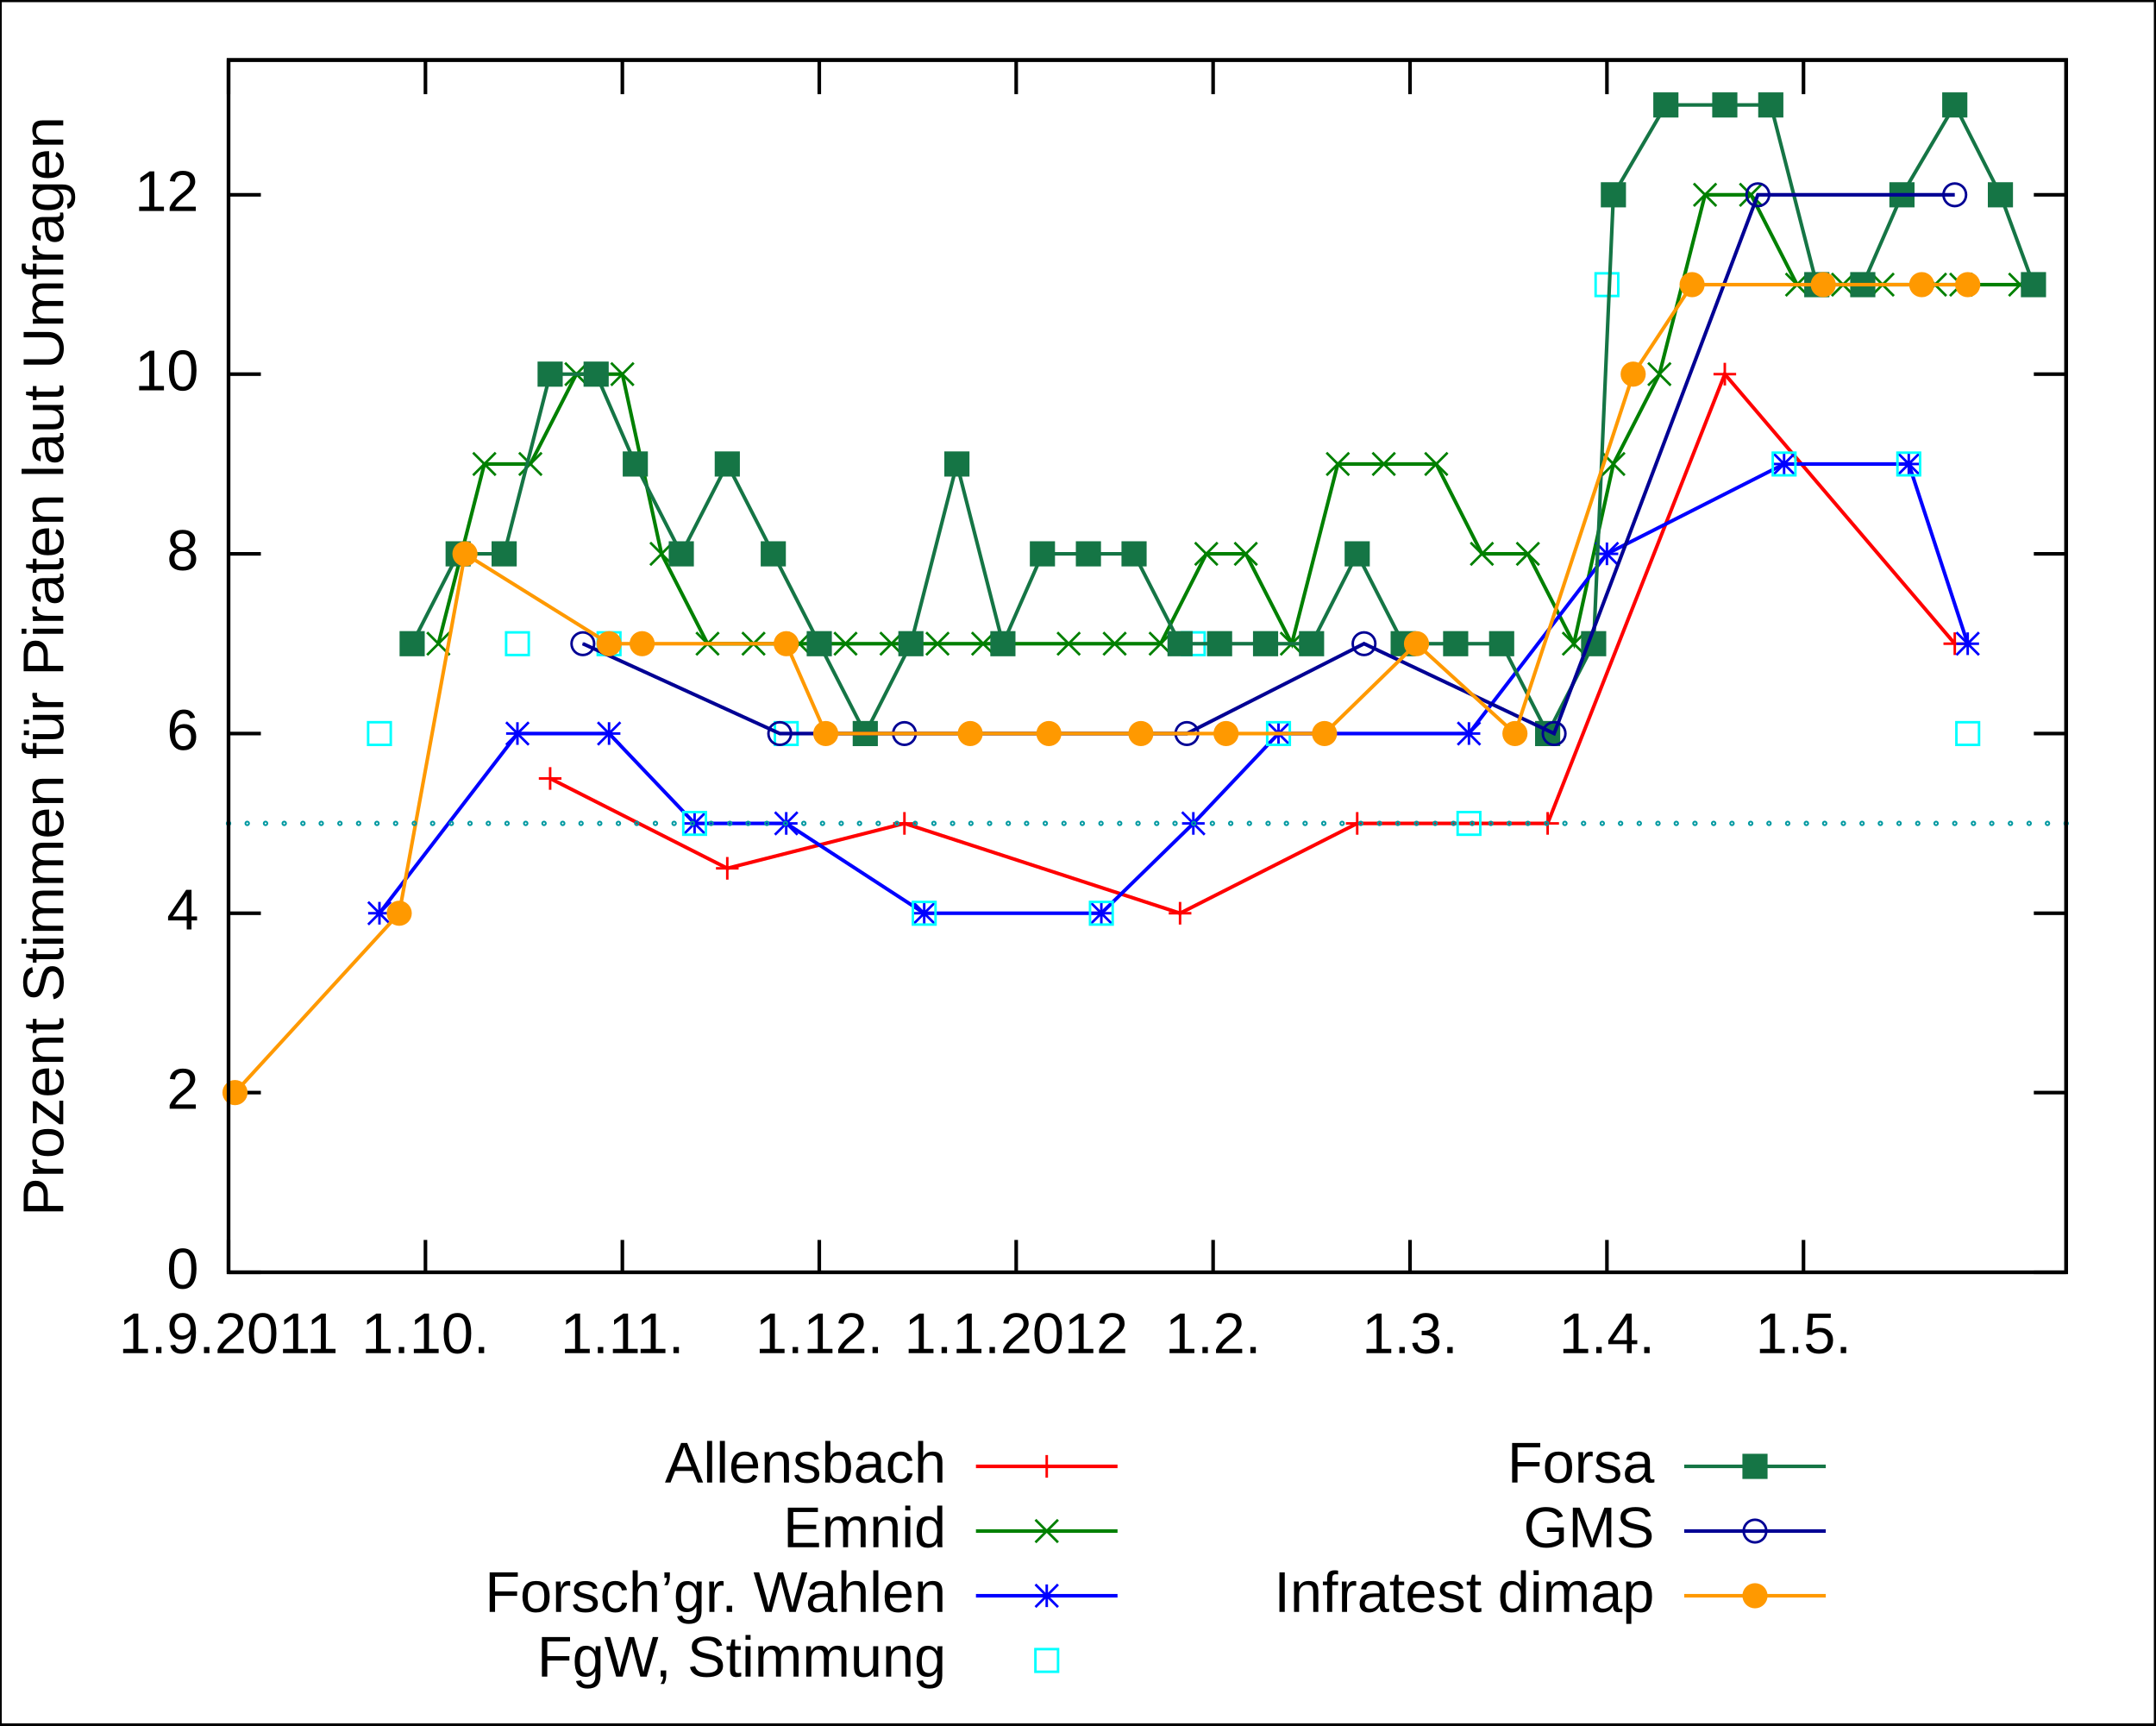
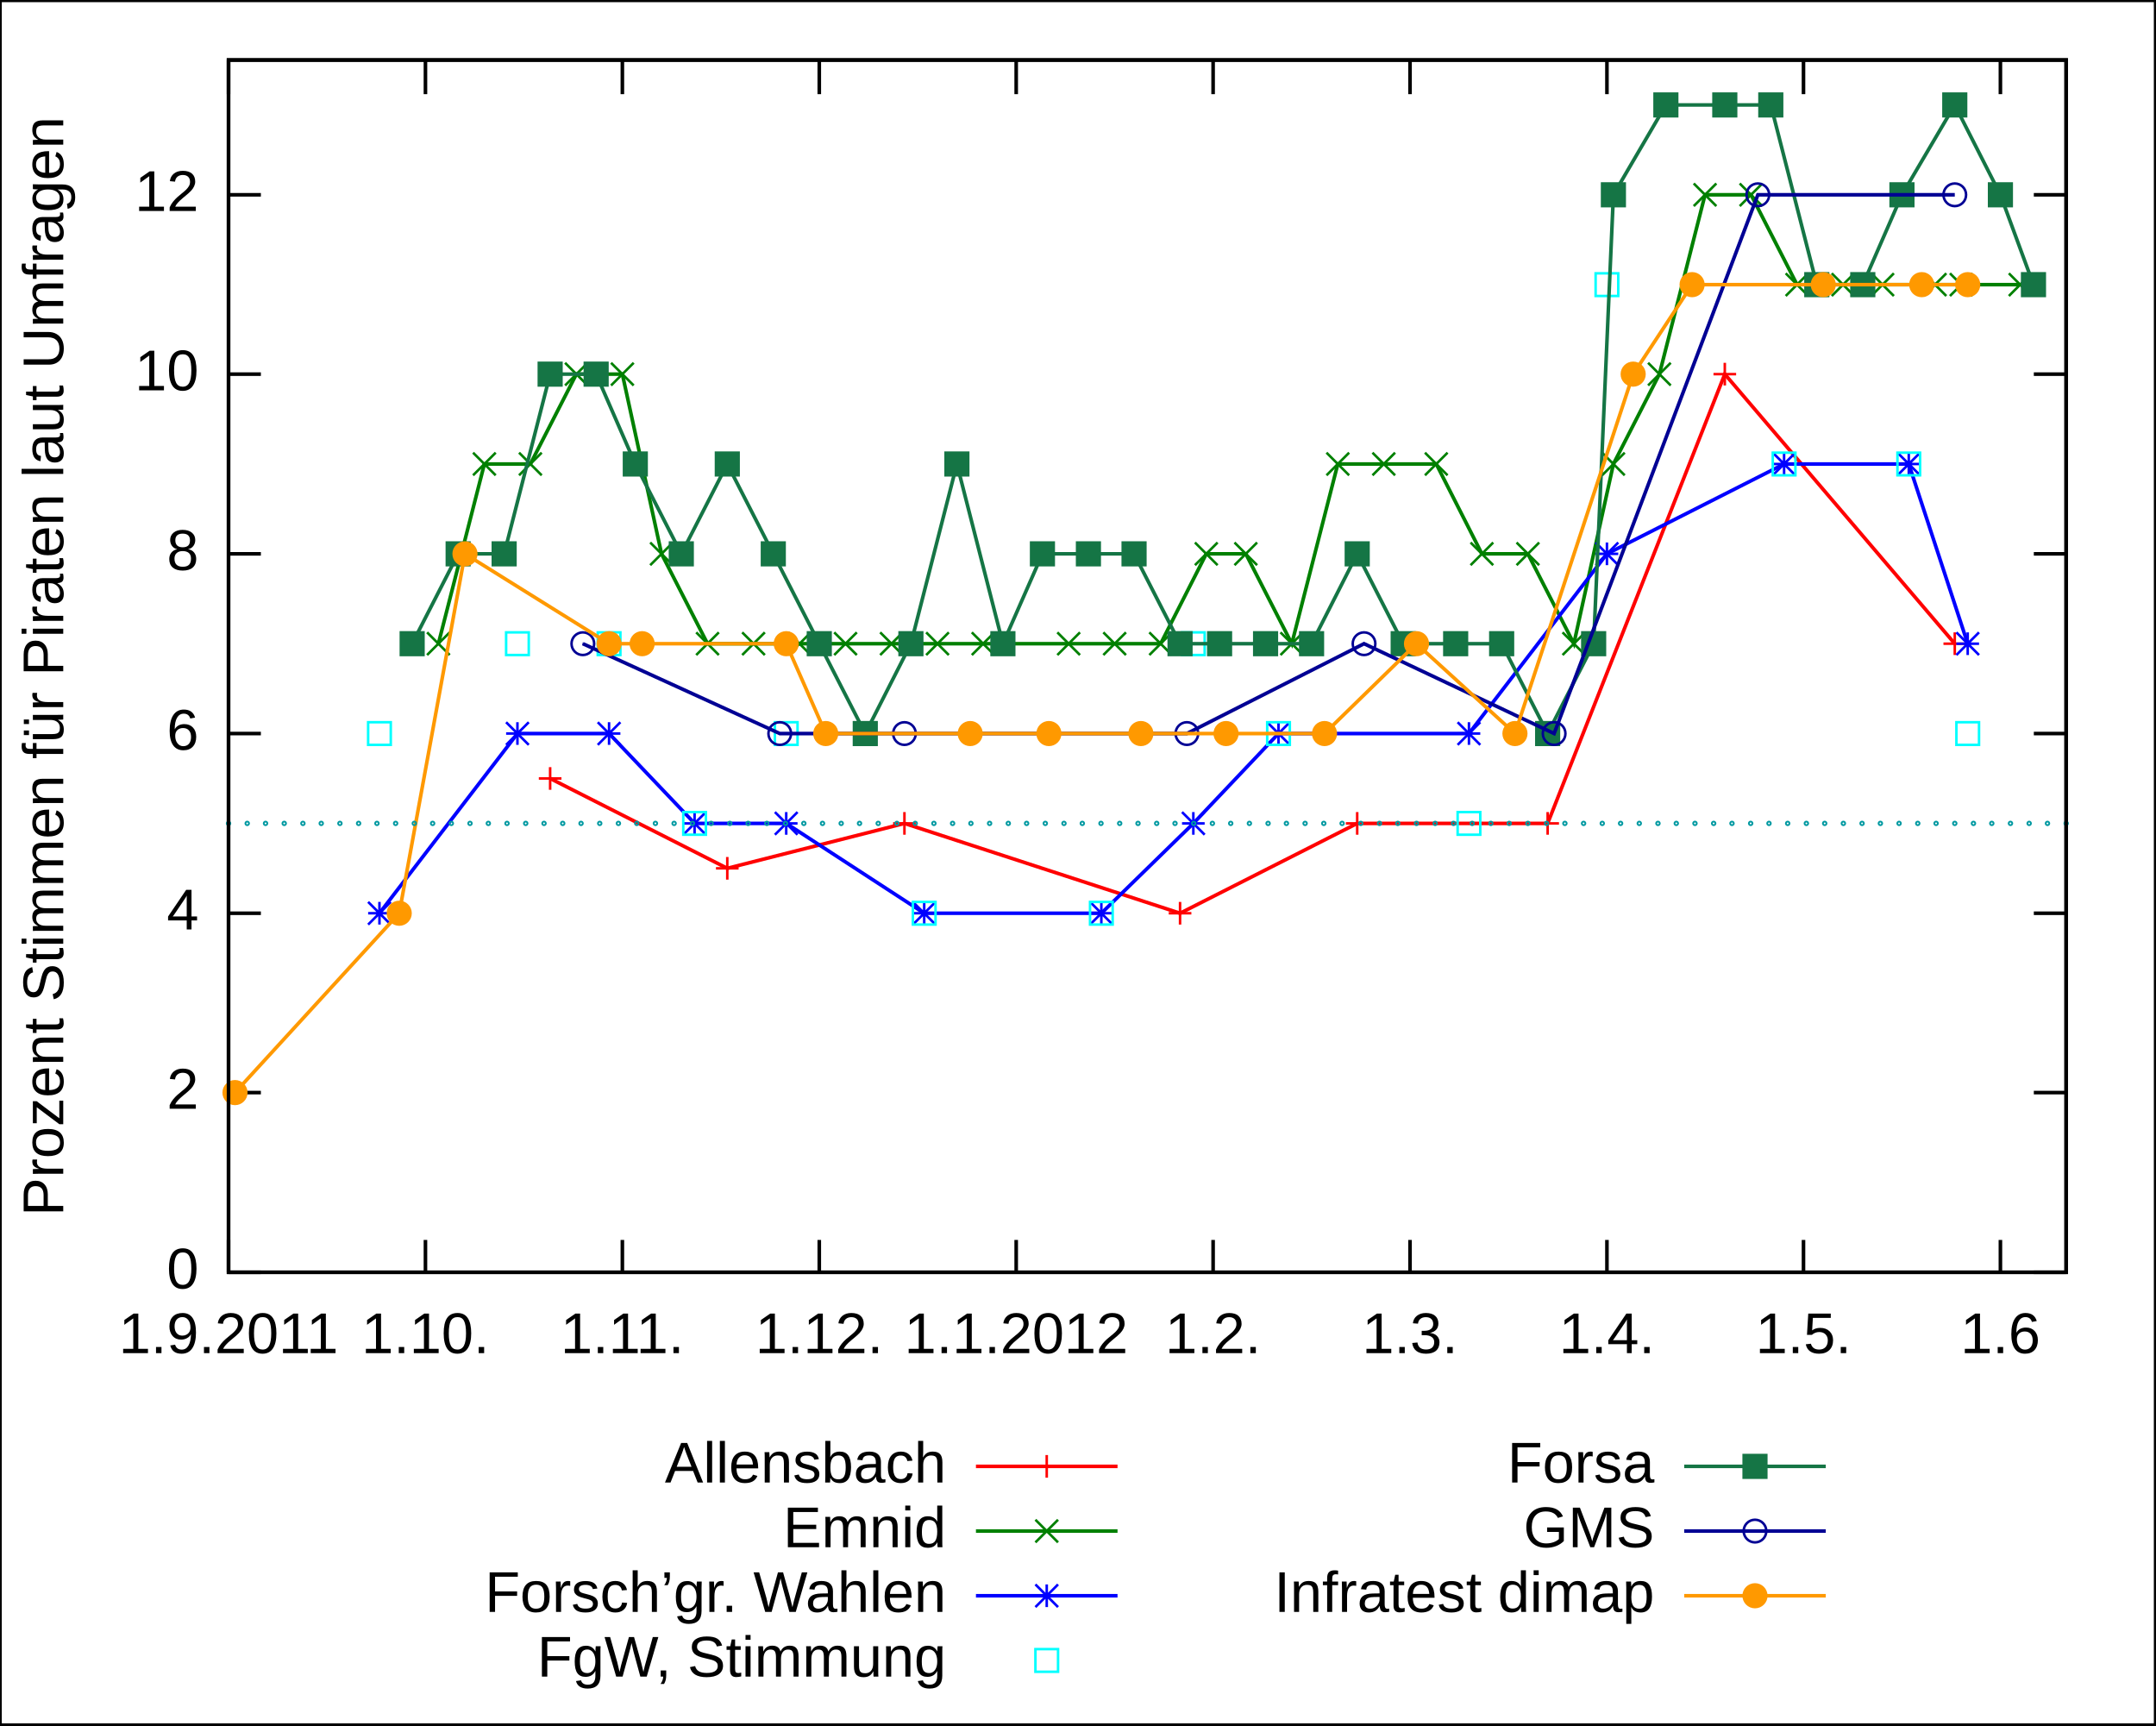
<svg xmlns="http://www.w3.org/2000/svg" xmlns:xlink="http://www.w3.org/1999/xlink" width="600" height="480" viewBox="0 0 600 480">
  <g id="gnuplot_canvas">
    <rect x="0" y="0" width="600" height="480" fill="none" />
    <defs>
      <circle id="gpDot" r="0.5" stroke-width="0.5" />
      <path id="gpPt0" stroke-width="0.222" stroke="currentColor" d="M-1,0 h2 M0,-1 v2" />
      <path id="gpPt1" stroke-width="0.222" stroke="currentColor" d="M-1,-1 L1,1 M1,-1 L-1,1" />
      <path id="gpPt2" stroke-width="0.222" stroke="currentColor" d="M-1,0 L1,0 M0,-1 L0,1 M-1,-1 L1,1 M-1,1 L1,-1" />
      <rect id="gpPt3" stroke-width="0.222" stroke="currentColor" x="-1" y="-1" width="2" height="2" />
      <rect id="gpPt4" stroke-width="0.222" stroke="currentColor" fill="currentColor" x="-1" y="-1" width="2" height="2" />
      <circle id="gpPt5" stroke-width="0.222" stroke="currentColor" cx="0" cy="0" r="1" />
      <use xlink:href="#gpPt5" id="gpPt6" fill="currentColor" stroke="none" />
      <path id="gpPt7" stroke-width="0.222" stroke="currentColor" d="M0,-1.33 L-1.33,0.67 L1.33,0.67 z" />
      <use xlink:href="#gpPt7" id="gpPt8" fill="currentColor" stroke="none" />
      <use xlink:href="#gpPt7" id="gpPt9" stroke="currentColor" transform="rotate(180)" />
      <use xlink:href="#gpPt9" id="gpPt10" fill="currentColor" stroke="none" />
      <use xlink:href="#gpPt3" id="gpPt11" stroke="currentColor" transform="rotate(45)" />
      <use xlink:href="#gpPt11" id="gpPt12" fill="currentColor" stroke="none" />
    </defs>
    <g style="fill:none; color:white; stroke:currentColor; stroke-width:1.00; stroke-linecap:butt; stroke-linejoin:miter">
</g>
    <g style="fill:none; color:black; stroke:currentColor; stroke-width:1.00; stroke-linecap:butt; stroke-linejoin:miter">
      <g style="stroke:none; shape-rendering:crispEdges">
        <polygon fill="rgb(255, 255, 255)" points="0.0,480.0 599.9,480.0 599.9,0.1 0.0,0.1 " />
      </g>
      <path stroke="black" d="M0.0,480.0 L0.0,0.1 L599.9,0.1 L599.9,480.0 L0.0,480.0 M63.6,354.0 L72.6,354.0 M575.0,354.0    L566.0,354.0  h0.01" />
      <g transform="translate(55.3,358.5)" style="stroke:none; fill:black; font-family:Arial; font-size:12.00pt; text-anchor:end">
        <text> 0</text>
      </g>
      <path d="M63.6,304.0 L72.6,304.0 M575.0,304.0 L566.0,304.0  h0.01" />
      <g transform="translate(55.3,308.5)" style="stroke:none; fill:black; font-family:Arial; font-size:12.00pt; text-anchor:end">
        <text> 2</text>
      </g>
      <path d="M63.6,254.1 L72.6,254.1 M575.0,254.1 L566.0,254.1  h0.01" />
      <g transform="translate(55.3,258.6)" style="stroke:none; fill:black; font-family:Arial; font-size:12.00pt; text-anchor:end">
        <text> 4</text>
      </g>
      <path d="M63.6,204.1 L72.6,204.1 M575.0,204.1 L566.0,204.1  h0.01" />
      <g transform="translate(55.3,208.6)" style="stroke:none; fill:black; font-family:Arial; font-size:12.00pt; text-anchor:end">
        <text> 6</text>
      </g>
      <path d="M63.6,154.1 L72.6,154.1 M575.0,154.1 L566.0,154.1  h0.01" />
      <g transform="translate(55.3,158.6)" style="stroke:none; fill:black; font-family:Arial; font-size:12.00pt; text-anchor:end">
        <text> 8</text>
      </g>
      <path d="M63.6,104.1 L72.6,104.1 M575.0,104.1 L566.0,104.1  h0.01" />
      <g transform="translate(55.3,108.6)" style="stroke:none; fill:black; font-family:Arial; font-size:12.00pt; text-anchor:end">
        <text> 10</text>
      </g>
      <path d="M63.6,54.2 L72.6,54.2 M575.0,54.2 L566.0,54.2  h0.01" />
      <g transform="translate(55.3,58.7)" style="stroke:none; fill:black; font-family:Arial; font-size:12.00pt; text-anchor:end">
        <text> 12</text>
      </g>
      <path d="M63.6,354.0 L63.6,345.0 M63.6,16.7 L63.6,25.7  h0.01" />
      <g transform="translate(63.6,376.5)" style="stroke:none; fill:black; font-family:Arial; font-size:12.00pt; text-anchor:middle">
        <text>1.9.2011</text>
      </g>
      <path d="M118.4,354.0 L118.4,345.0 M118.4,16.7 L118.4,25.7  h0.01" />
      <g transform="translate(118.4,376.5)" style="stroke:none; fill:black; font-family:Arial; font-size:12.00pt; text-anchor:middle">
        <text>1.10.</text>
      </g>
      <path d="M173.2,354.0 L173.2,345.0 M173.2,16.7 L173.2,25.7  h0.01" />
      <g transform="translate(173.2,376.5)" style="stroke:none; fill:black; font-family:Arial; font-size:12.00pt; text-anchor:middle">
        <text>1.11.</text>
      </g>
      <path d="M228.0,354.0 L228.0,345.0 M228.0,16.7 L228.0,25.7  h0.01" />
      <g transform="translate(228.0,376.5)" style="stroke:none; fill:black; font-family:Arial; font-size:12.00pt; text-anchor:middle">
        <text>1.12.</text>
      </g>
      <path d="M282.8,354.0 L282.8,345.0 M282.8,16.7 L282.8,25.7  h0.01" />
      <g transform="translate(282.8,376.5)" style="stroke:none; fill:black; font-family:Arial; font-size:12.00pt; text-anchor:middle">
        <text>1.1.2012</text>
      </g>
      <path d="M337.6,354.0 L337.6,345.0 M337.6,16.7 L337.6,25.7  h0.01" />
      <g transform="translate(337.6,376.5)" style="stroke:none; fill:black; font-family:Arial; font-size:12.00pt; text-anchor:middle">
        <text>1.2.</text>
      </g>
      <path d="M392.4,354.0 L392.4,345.0 M392.4,16.7 L392.4,25.7  h0.01" />
      <g transform="translate(392.4,376.5)" style="stroke:none; fill:black; font-family:Arial; font-size:12.00pt; text-anchor:middle">
        <text>1.3.</text>
      </g>
      <path d="M447.2,354.0 L447.2,345.0 M447.2,16.7 L447.2,25.7  h0.01" />
      <g transform="translate(447.2,376.5)" style="stroke:none; fill:black; font-family:Arial; font-size:12.00pt; text-anchor:middle">
        <text>1.4.</text>
      </g>
      <path d="M501.9,354.0 L501.9,345.0 M501.9,16.7 L501.9,25.7  h0.01" />
      <g transform="translate(501.9,376.5)" style="stroke:none; fill:black; font-family:Arial; font-size:12.00pt; text-anchor:middle">
        <text>1.5.</text>
+       </g>
+       <path d="M556.7,354.0 L556.7,345.0 M556.7,16.7 L556.7,25.7  h0.01" />
+       <g transform="translate(556.7,376.5)" style="stroke:none; fill:black; font-family:Arial; font-size:12.00pt; text-anchor:middle">
+         <text>1.6</text>
      </g>
      <path d="M63.6,16.7 L63.6,354.0 L575.0,354.0 L575.0,16.7 L63.6,16.7 Z  h0.01" />
      <g transform="translate(17.6,185.4) rotate(270)" style="stroke:none; fill:black; font-family:Arial; font-size:12.00pt; text-anchor:middle">
        <text>Prozent Stimmen für Piraten laut Umfragen</text>
      </g>
    </g>
    <g id="gnuplot_plot_1">
      <g style="fill:none; color:red; stroke:currentColor; stroke-width:1.00; stroke-linecap:butt; stroke-linejoin:miter">
        <g transform="translate(263.3,412.5)" style="stroke:none; fill:black; font-family:Arial; font-size:12.00pt; text-anchor:end">
          <text>Allensbach</text>
        </g>
        <path d="M271.6,408.0 L311.0,408.0 M544.0,179.1 L480.0,104.1 L430.7,229.1 L377.7,229.1 L328.4,254.1 L251.7,229.1    L202.4,241.6 L153.1,216.6  h0.01" />
        <use xlink:href="#gpPt0" transform="translate(544.0,179.1) scale(3.15)" />
        <use xlink:href="#gpPt0" transform="translate(480.0,104.1) scale(3.15)" />
        <use xlink:href="#gpPt0" transform="translate(430.7,229.1) scale(3.15)" />
        <use xlink:href="#gpPt0" transform="translate(377.7,229.1) scale(3.15)" />
        <use xlink:href="#gpPt0" transform="translate(328.4,254.1) scale(3.15)" />
        <use xlink:href="#gpPt0" transform="translate(251.7,229.1) scale(3.15)" />
        <use xlink:href="#gpPt0" transform="translate(202.4,241.6) scale(3.15)" />
        <use xlink:href="#gpPt0" transform="translate(153.1,216.6) scale(3.15)" />
        <use xlink:href="#gpPt0" transform="translate(291.3,408.0) scale(3.15)" />
      </g>
    </g>
    <g id="gnuplot_plot_2">
      <g style="fill:none; color:green; stroke:currentColor; stroke-width:1.00; stroke-linecap:butt; stroke-linejoin:miter">
        <g transform="translate(263.3,430.5)" style="stroke:none; fill:black; font-family:Arial; font-size:12.00pt; text-anchor:end">
          <text>Emnid</text>
        </g>
        <path d="M271.6,426.0 L311.0,426.0 M562.2,79.2 L545.8,79.2 L538.5,79.2 L523.9,79.2 L512.9,79.2 L500.1,79.2    L487.3,54.2 L474.5,54.2 L461.8,104.1 L449.0,129.1 L438.0,179.1 L425.2,154.1 L412.4,154.1 L399.7,129.1    L385.1,129.1 L372.3,129.1 L359.5,179.1 L346.7,154.1 L335.7,154.1 L323.0,179.1 L310.2,179.1 L297.4,179.1    L273.6,179.1 L260.9,179.1 L248.1,179.1 L235.3,179.1 L222.5,179.1 L209.7,179.1 L196.9,179.1 L184.1,154.1    L173.2,104.1 L160.4,104.1 L147.6,129.1 L134.8,129.1 L122.0,179.1  h0.01" />
        <use xlink:href="#gpPt1" transform="translate(562.2,79.2) scale(3.15)" />
        <use xlink:href="#gpPt1" transform="translate(545.8,79.2) scale(3.15)" />
        <use xlink:href="#gpPt1" transform="translate(538.5,79.2) scale(3.15)" />
        <use xlink:href="#gpPt1" transform="translate(523.9,79.2) scale(3.15)" />
        <use xlink:href="#gpPt1" transform="translate(512.9,79.2) scale(3.15)" />
        <use xlink:href="#gpPt1" transform="translate(500.1,79.2) scale(3.15)" />
        <use xlink:href="#gpPt1" transform="translate(487.3,54.2) scale(3.15)" />
        <use xlink:href="#gpPt1" transform="translate(474.5,54.2) scale(3.15)" />
        <use xlink:href="#gpPt1" transform="translate(461.8,104.1) scale(3.15)" />
        <use xlink:href="#gpPt1" transform="translate(449.0,129.1) scale(3.15)" />
        <use xlink:href="#gpPt1" transform="translate(438.0,179.1) scale(3.15)" />
        <use xlink:href="#gpPt1" transform="translate(425.2,154.1) scale(3.15)" />
        <use xlink:href="#gpPt1" transform="translate(412.4,154.1) scale(3.15)" />
        <use xlink:href="#gpPt1" transform="translate(399.7,129.1) scale(3.15)" />
        <use xlink:href="#gpPt1" transform="translate(385.1,129.1) scale(3.15)" />
        <use xlink:href="#gpPt1" transform="translate(372.3,129.1) scale(3.15)" />
        <use xlink:href="#gpPt1" transform="translate(359.5,179.1) scale(3.15)" />
        <use xlink:href="#gpPt1" transform="translate(346.7,154.1) scale(3.15)" />
        <use xlink:href="#gpPt1" transform="translate(335.7,154.1) scale(3.15)" />
        <use xlink:href="#gpPt1" transform="translate(323.0,179.1) scale(3.15)" />
        <use xlink:href="#gpPt1" transform="translate(310.2,179.1) scale(3.15)" />
        <use xlink:href="#gpPt1" transform="translate(297.4,179.1) scale(3.15)" />
        <use xlink:href="#gpPt1" transform="translate(273.6,179.1) scale(3.15)" />
        <use xlink:href="#gpPt1" transform="translate(260.9,179.1) scale(3.15)" />
        <use xlink:href="#gpPt1" transform="translate(248.1,179.1) scale(3.15)" />
        <use xlink:href="#gpPt1" transform="translate(235.3,179.1) scale(3.15)" />
        <use xlink:href="#gpPt1" transform="translate(222.5,179.1) scale(3.15)" />
        <use xlink:href="#gpPt1" transform="translate(209.7,179.1) scale(3.15)" />
        <use xlink:href="#gpPt1" transform="translate(196.9,179.1) scale(3.15)" />
        <use xlink:href="#gpPt1" transform="translate(184.1,154.1) scale(3.15)" />
        <use xlink:href="#gpPt1" transform="translate(173.2,104.1) scale(3.15)" />
        <use xlink:href="#gpPt1" transform="translate(160.4,104.1) scale(3.15)" />
        <use xlink:href="#gpPt1" transform="translate(147.6,129.1) scale(3.15)" />
        <use xlink:href="#gpPt1" transform="translate(134.8,129.1) scale(3.15)" />
        <use xlink:href="#gpPt1" transform="translate(122.0,179.1) scale(3.15)" />
        <use xlink:href="#gpPt1" transform="translate(291.3,426.0) scale(3.15)" />
      </g>
    </g>
    <g id="gnuplot_plot_3">
      <g style="fill:none; color:blue; stroke:currentColor; stroke-width:1.00; stroke-linecap:butt; stroke-linejoin:miter">
        <g transform="translate(263.3,448.5)" style="stroke:none; fill:black; font-family:Arial; font-size:12.00pt; text-anchor:end">
          <text>Forsch’gr. Wahlen</text>
        </g>
        <path d="M271.6,444.0 L311.0,444.0 M547.6,179.1 L531.2,129.1 L496.5,129.1 L447.2,154.1 L408.8,204.1 L355.8,204.1    L332.1,229.1 L306.5,254.1 L257.2,254.1 L218.8,229.1 L193.3,229.1 L169.5,204.1 L144.0,204.1 L105.6,254.1     h0.01" />
        <use xlink:href="#gpPt2" transform="translate(547.6,179.1) scale(3.15)" />
        <use xlink:href="#gpPt2" transform="translate(531.2,129.1) scale(3.15)" />
        <use xlink:href="#gpPt2" transform="translate(496.5,129.1) scale(3.15)" />
        <use xlink:href="#gpPt2" transform="translate(447.2,154.1) scale(3.15)" />
        <use xlink:href="#gpPt2" transform="translate(408.8,204.1) scale(3.15)" />
        <use xlink:href="#gpPt2" transform="translate(355.8,204.1) scale(3.15)" />
        <use xlink:href="#gpPt2" transform="translate(332.1,229.1) scale(3.15)" />
        <use xlink:href="#gpPt2" transform="translate(306.5,254.1) scale(3.15)" />
        <use xlink:href="#gpPt2" transform="translate(257.2,254.1) scale(3.15)" />
        <use xlink:href="#gpPt2" transform="translate(218.8,229.1) scale(3.15)" />
        <use xlink:href="#gpPt2" transform="translate(193.3,229.1) scale(3.15)" />
        <use xlink:href="#gpPt2" transform="translate(169.5,204.1) scale(3.15)" />
        <use xlink:href="#gpPt2" transform="translate(144.0,204.1) scale(3.15)" />
        <use xlink:href="#gpPt2" transform="translate(105.6,254.1) scale(3.15)" />
        <use xlink:href="#gpPt2" transform="translate(291.3,444.0) scale(3.15)" />
      </g>
    </g>
    <g id="gnuplot_plot_4">
      <g style="fill:none; color:cyan; stroke:currentColor; stroke-width:1.00; stroke-linecap:butt; stroke-linejoin:miter">
        <g transform="translate(263.3,466.5)" style="stroke:none; fill:black; font-family:Arial; font-size:12.00pt; text-anchor:end">
          <text>FgW, Stimmung</text>
        </g>
        <use xlink:href="#gpPt3" transform="translate(547.6,204.1) scale(3.15)" />
        <use xlink:href="#gpPt3" transform="translate(531.2,129.1) scale(3.15)" />
        <use xlink:href="#gpPt3" transform="translate(496.5,129.1) scale(3.15)" />
        <use xlink:href="#gpPt3" transform="translate(447.2,79.2) scale(3.15)" />
        <use xlink:href="#gpPt3" transform="translate(408.8,229.1) scale(3.15)" />
        <use xlink:href="#gpPt3" transform="translate(355.8,204.1) scale(3.15)" />
        <use xlink:href="#gpPt3" transform="translate(332.1,179.1) scale(3.15)" />
        <use xlink:href="#gpPt3" transform="translate(306.5,254.1) scale(3.15)" />
        <use xlink:href="#gpPt3" transform="translate(257.2,254.1) scale(3.15)" />
        <use xlink:href="#gpPt3" transform="translate(218.8,204.1) scale(3.15)" />
        <use xlink:href="#gpPt3" transform="translate(193.3,229.1) scale(3.15)" />
        <use xlink:href="#gpPt3" transform="translate(169.5,179.1) scale(3.15)" />
        <use xlink:href="#gpPt3" transform="translate(144.0,179.1) scale(3.15)" />
        <use xlink:href="#gpPt3" transform="translate(105.6,204.1) scale(3.15)" />
        <use xlink:href="#gpPt3" transform="translate(291.3,462.0) scale(3.15)" />
      </g>
    </g>
    <g id="gnuplot_plot_5">
      <g style="fill:none; color:#157545; stroke:currentColor; stroke-width:1.00; stroke-linecap:butt; stroke-linejoin:miter">
        <g transform="translate(460.4,412.5)" style="stroke:none; fill:black; font-family:Arial; font-size:12.00pt; text-anchor:end">
          <text>Forsa</text>
        </g>
        <path d="M468.7,408.0 L508.1,408.0 M565.9,79.2 L556.7,54.2 L544.0,29.2 L529.3,54.2 L518.4,79.2 L505.6,79.2    L492.8,29.2 L480.0,29.2 L463.6,29.2 L449.0,54.2 L443.5,179.1 L430.7,204.1 L417.9,179.1 L405.1,179.1    L390.5,179.1 L377.7,154.1 L365.0,179.1 L352.2,179.1 L339.4,179.1 L328.4,179.1 L315.6,154.1 L302.9,154.1    L290.1,154.1 L279.1,179.1 L266.3,129.1 L253.5,179.1 L240.8,204.1 L228.0,179.1 L215.2,154.1 L202.4,129.1    L189.6,154.1 L176.8,129.1 L165.9,104.1 L153.1,104.1 L140.3,154.1 L127.5,154.1 L114.7,179.1  h0.01" />
        <use xlink:href="#gpPt4" transform="translate(565.9,79.2) scale(3.15)" />
        <use xlink:href="#gpPt4" transform="translate(556.7,54.2) scale(3.15)" />
        <use xlink:href="#gpPt4" transform="translate(544.0,29.2) scale(3.15)" />
        <use xlink:href="#gpPt4" transform="translate(529.3,54.2) scale(3.15)" />
        <use xlink:href="#gpPt4" transform="translate(518.4,79.2) scale(3.15)" />
        <use xlink:href="#gpPt4" transform="translate(505.6,79.2) scale(3.15)" />
        <use xlink:href="#gpPt4" transform="translate(492.8,29.2) scale(3.15)" />
        <use xlink:href="#gpPt4" transform="translate(480.0,29.2) scale(3.15)" />
        <use xlink:href="#gpPt4" transform="translate(463.6,29.2) scale(3.15)" />
        <use xlink:href="#gpPt4" transform="translate(449.0,54.2) scale(3.15)" />
        <use xlink:href="#gpPt4" transform="translate(443.5,179.1) scale(3.15)" />
        <use xlink:href="#gpPt4" transform="translate(430.7,204.1) scale(3.15)" />
        <use xlink:href="#gpPt4" transform="translate(417.9,179.1) scale(3.15)" />
        <use xlink:href="#gpPt4" transform="translate(405.1,179.1) scale(3.15)" />
        <use xlink:href="#gpPt4" transform="translate(390.5,179.1) scale(3.15)" />
        <use xlink:href="#gpPt4" transform="translate(377.7,154.1) scale(3.15)" />
        <use xlink:href="#gpPt4" transform="translate(365.0,179.1) scale(3.15)" />
        <use xlink:href="#gpPt4" transform="translate(352.2,179.1) scale(3.15)" />
        <use xlink:href="#gpPt4" transform="translate(339.4,179.1) scale(3.15)" />
        <use xlink:href="#gpPt4" transform="translate(328.4,179.1) scale(3.15)" />
        <use xlink:href="#gpPt4" transform="translate(315.6,154.1) scale(3.15)" />
        <use xlink:href="#gpPt4" transform="translate(302.9,154.1) scale(3.15)" />
        <use xlink:href="#gpPt4" transform="translate(290.1,154.1) scale(3.15)" />
        <use xlink:href="#gpPt4" transform="translate(279.1,179.1) scale(3.15)" />
        <use xlink:href="#gpPt4" transform="translate(266.3,129.1) scale(3.15)" />
        <use xlink:href="#gpPt4" transform="translate(253.5,179.1) scale(3.15)" />
        <use xlink:href="#gpPt4" transform="translate(240.8,204.1) scale(3.15)" />
        <use xlink:href="#gpPt4" transform="translate(228.0,179.1) scale(3.15)" />
        <use xlink:href="#gpPt4" transform="translate(215.2,154.1) scale(3.15)" />
        <use xlink:href="#gpPt4" transform="translate(202.4,129.1) scale(3.15)" />
        <use xlink:href="#gpPt4" transform="translate(189.6,154.1) scale(3.15)" />
        <use xlink:href="#gpPt4" transform="translate(176.8,129.1) scale(3.15)" />
        <use xlink:href="#gpPt4" transform="translate(165.9,104.1) scale(3.15)" />
        <use xlink:href="#gpPt4" transform="translate(153.1,104.1) scale(3.15)" />
        <use xlink:href="#gpPt4" transform="translate(140.3,154.1) scale(3.15)" />
        <use xlink:href="#gpPt4" transform="translate(127.5,154.1) scale(3.15)" />
        <use xlink:href="#gpPt4" transform="translate(114.7,179.1) scale(3.15)" />
        <use xlink:href="#gpPt4" transform="translate(488.4,408.0) scale(3.15)" />
      </g>
    </g>
    <g id="gnuplot_plot_6">
      <g style="fill:none; color:#000094; stroke:currentColor; stroke-width:1.00; stroke-linecap:butt; stroke-linejoin:miter">
        <g transform="translate(460.4,430.5)" style="stroke:none; fill:black; font-family:Arial; font-size:12.00pt; text-anchor:end">
          <text>GMS</text>
        </g>
        <path d="M468.7,426.0 L508.1,426.0 M544.0,54.2 L489.2,54.2 L432.5,204.1 L379.6,179.1 L330.3,204.1 L251.7,204.1    L217.0,204.1 L162.2,179.1  h0.01" />
        <use xlink:href="#gpPt5" transform="translate(544.0,54.2) scale(3.15)" />
        <use xlink:href="#gpPt5" transform="translate(489.2,54.2) scale(3.15)" />
        <use xlink:href="#gpPt5" transform="translate(432.5,204.1) scale(3.15)" />
        <use xlink:href="#gpPt5" transform="translate(379.6,179.1) scale(3.15)" />
        <use xlink:href="#gpPt5" transform="translate(330.3,204.1) scale(3.15)" />
        <use xlink:href="#gpPt5" transform="translate(251.7,204.1) scale(3.15)" />
        <use xlink:href="#gpPt5" transform="translate(217.0,204.1) scale(3.15)" />
        <use xlink:href="#gpPt5" transform="translate(162.2,179.1) scale(3.15)" />
        <use xlink:href="#gpPt5" transform="translate(488.4,426.0) scale(3.15)" />
      </g>
    </g>
    <g id="gnuplot_plot_7">
      <g style="fill:none; color:#FF9900; stroke:currentColor; stroke-width:1.00; stroke-linecap:butt; stroke-linejoin:miter">
        <g transform="translate(460.4,448.5)" style="stroke:none; fill:black; font-family:Arial; font-size:12.00pt; text-anchor:end">
          <text>Infratest dimap</text>
        </g>
        <path d="M468.7,444.0 L508.1,444.0 M547.6,79.2 L534.8,79.2 L507.4,79.2 L470.9,79.2 L454.5,104.1 L421.6,204.1    L394.2,179.1 L368.6,204.1 L341.2,204.1 L317.5,204.1 L291.9,204.1 L270.0,204.1 L229.8,204.1 L218.8,179.1    L178.7,179.1 L169.5,179.1 L129.4,154.1 L111.1,254.1 L65.4,304.0  h0.01" />
        <use xlink:href="#gpPt6" transform="translate(547.6,79.2) scale(3.15)" />
        <use xlink:href="#gpPt6" transform="translate(534.8,79.2) scale(3.15)" />
        <use xlink:href="#gpPt6" transform="translate(507.4,79.2) scale(3.15)" />
        <use xlink:href="#gpPt6" transform="translate(470.9,79.2) scale(3.15)" />
        <use xlink:href="#gpPt6" transform="translate(454.5,104.1) scale(3.15)" />
        <use xlink:href="#gpPt6" transform="translate(421.6,204.1) scale(3.15)" />
        <use xlink:href="#gpPt6" transform="translate(394.2,179.1) scale(3.15)" />
        <use xlink:href="#gpPt6" transform="translate(368.6,204.1) scale(3.15)" />
        <use xlink:href="#gpPt6" transform="translate(341.2,204.1) scale(3.15)" />
        <use xlink:href="#gpPt6" transform="translate(317.5,204.1) scale(3.15)" />
        <use xlink:href="#gpPt6" transform="translate(291.9,204.1) scale(3.15)" />
        <use xlink:href="#gpPt6" transform="translate(270.0,204.1) scale(3.15)" />
        <use xlink:href="#gpPt6" transform="translate(229.8,204.1) scale(3.15)" />
        <use xlink:href="#gpPt6" transform="translate(218.8,179.1) scale(3.15)" />
        <use xlink:href="#gpPt6" transform="translate(178.7,179.1) scale(3.15)" />
        <use xlink:href="#gpPt6" transform="translate(169.5,179.1) scale(3.15)" />
        <use xlink:href="#gpPt6" transform="translate(129.4,154.1) scale(3.15)" />
        <use xlink:href="#gpPt6" transform="translate(111.1,254.1) scale(3.15)" />
        <use xlink:href="#gpPt6" transform="translate(65.4,304.0) scale(3.15)" />
        <use xlink:href="#gpPt6" transform="translate(488.4,444.0) scale(3.15)" />
      </g>
    </g>
    <g id="gnuplot_plot_8">
      <g style="fill:none; color:#0099A1; stroke:currentColor; stroke-width:1.00; stroke-linecap:butt; stroke-linejoin:miter">
        <use xlink:href="#gpDot" x="63.6" y="229.1" />
        <use xlink:href="#gpDot" x="68.8" y="229.1" />
        <use xlink:href="#gpDot" x="73.9" y="229.1" />
        <use xlink:href="#gpDot" x="79.1" y="229.1" />
        <use xlink:href="#gpDot" x="84.3" y="229.1" />
        <use xlink:href="#gpDot" x="89.4" y="229.1" />
        <use xlink:href="#gpDot" x="94.6" y="229.1" />
        <use xlink:href="#gpDot" x="99.8" y="229.1" />
        <use xlink:href="#gpDot" x="104.9" y="229.1" />
        <use xlink:href="#gpDot" x="110.1" y="229.1" />
        <use xlink:href="#gpDot" x="115.3" y="229.1" />
        <use xlink:href="#gpDot" x="120.4" y="229.1" />
        <use xlink:href="#gpDot" x="125.6" y="229.1" />
        <use xlink:href="#gpDot" x="130.8" y="229.1" />
        <use xlink:href="#gpDot" x="135.9" y="229.1" />
        <use xlink:href="#gpDot" x="141.1" y="229.1" />
        <use xlink:href="#gpDot" x="146.3" y="229.1" />
        <use xlink:href="#gpDot" x="151.4" y="229.1" />
        <use xlink:href="#gpDot" x="156.6" y="229.1" />
        <use xlink:href="#gpDot" x="161.7" y="229.1" />
        <use xlink:href="#gpDot" x="166.9" y="229.1" />
        <use xlink:href="#gpDot" x="172.1" y="229.1" />
        <use xlink:href="#gpDot" x="177.2" y="229.1" />
        <use xlink:href="#gpDot" x="182.4" y="229.1" />
        <use xlink:href="#gpDot" x="187.6" y="229.1" />
        <use xlink:href="#gpDot" x="192.7" y="229.1" />
        <use xlink:href="#gpDot" x="197.9" y="229.1" />
        <use xlink:href="#gpDot" x="203.1" y="229.1" />
        <use xlink:href="#gpDot" x="208.2" y="229.1" />
        <use xlink:href="#gpDot" x="213.4" y="229.1" />
        <use xlink:href="#gpDot" x="218.6" y="229.1" />
        <use xlink:href="#gpDot" x="223.7" y="229.1" />
        <use xlink:href="#gpDot" x="228.9" y="229.1" />
        <use xlink:href="#gpDot" x="234.1" y="229.1" />
        <use xlink:href="#gpDot" x="239.2" y="229.1" />
        <use xlink:href="#gpDot" x="244.4" y="229.1" />
        <use xlink:href="#gpDot" x="249.6" y="229.1" />
        <use xlink:href="#gpDot" x="254.7" y="229.1" />
        <use xlink:href="#gpDot" x="259.9" y="229.1" />
        <use xlink:href="#gpDot" x="265.1" y="229.1" />
        <use xlink:href="#gpDot" x="270.2" y="229.1" />
        <use xlink:href="#gpDot" x="275.4" y="229.1" />
        <use xlink:href="#gpDot" x="280.6" y="229.1" />
        <use xlink:href="#gpDot" x="285.7" y="229.1" />
        <use xlink:href="#gpDot" x="290.9" y="229.1" />
        <use xlink:href="#gpDot" x="296.1" y="229.1" />
        <use xlink:href="#gpDot" x="301.2" y="229.1" />
        <use xlink:href="#gpDot" x="306.4" y="229.1" />
        <use xlink:href="#gpDot" x="311.6" y="229.1" />
        <use xlink:href="#gpDot" x="316.7" y="229.1" />
        <use xlink:href="#gpDot" x="321.9" y="229.1" />
        <use xlink:href="#gpDot" x="327.0" y="229.1" />
        <use xlink:href="#gpDot" x="332.2" y="229.1" />
        <use xlink:href="#gpDot" x="337.4" y="229.1" />
        <use xlink:href="#gpDot" x="342.5" y="229.1" />
        <use xlink:href="#gpDot" x="347.7" y="229.1" />
        <use xlink:href="#gpDot" x="352.9" y="229.1" />
        <use xlink:href="#gpDot" x="358.0" y="229.1" />
        <use xlink:href="#gpDot" x="363.2" y="229.1" />
        <use xlink:href="#gpDot" x="368.4" y="229.1" />
        <use xlink:href="#gpDot" x="373.5" y="229.1" />
        <use xlink:href="#gpDot" x="378.7" y="229.1" />
        <use xlink:href="#gpDot" x="383.9" y="229.1" />
        <use xlink:href="#gpDot" x="389.0" y="229.1" />
        <use xlink:href="#gpDot" x="394.2" y="229.1" />
        <use xlink:href="#gpDot" x="399.4" y="229.1" />
        <use xlink:href="#gpDot" x="404.5" y="229.1" />
        <use xlink:href="#gpDot" x="409.7" y="229.1" />
        <use xlink:href="#gpDot" x="414.9" y="229.1" />
        <use xlink:href="#gpDot" x="420.0" y="229.1" />
        <use xlink:href="#gpDot" x="425.2" y="229.1" />
        <use xlink:href="#gpDot" x="430.4" y="229.1" />
        <use xlink:href="#gpDot" x="435.5" y="229.1" />
        <use xlink:href="#gpDot" x="440.7" y="229.1" />
        <use xlink:href="#gpDot" x="445.9" y="229.1" />
        <use xlink:href="#gpDot" x="451.0" y="229.1" />
        <use xlink:href="#gpDot" x="456.2" y="229.1" />
        <use xlink:href="#gpDot" x="461.4" y="229.1" />
        <use xlink:href="#gpDot" x="466.5" y="229.1" />
        <use xlink:href="#gpDot" x="471.7" y="229.1" />
        <use xlink:href="#gpDot" x="476.9" y="229.1" />
        <use xlink:href="#gpDot" x="482.0" y="229.1" />
        <use xlink:href="#gpDot" x="487.2" y="229.1" />
        <use xlink:href="#gpDot" x="492.3" y="229.1" />
        <use xlink:href="#gpDot" x="497.5" y="229.1" />
        <use xlink:href="#gpDot" x="502.7" y="229.1" />
        <use xlink:href="#gpDot" x="507.8" y="229.1" />
        <use xlink:href="#gpDot" x="513.0" y="229.1" />
        <use xlink:href="#gpDot" x="518.2" y="229.1" />
        <use xlink:href="#gpDot" x="523.3" y="229.1" />
        <use xlink:href="#gpDot" x="528.5" y="229.1" />
        <use xlink:href="#gpDot" x="533.7" y="229.1" />
        <use xlink:href="#gpDot" x="538.8" y="229.1" />
        <use xlink:href="#gpDot" x="544.0" y="229.1" />
        <use xlink:href="#gpDot" x="549.2" y="229.1" />
        <use xlink:href="#gpDot" x="554.3" y="229.1" />
        <use xlink:href="#gpDot" x="559.5" y="229.1" />
        <use xlink:href="#gpDot" x="564.7" y="229.1" />
        <use xlink:href="#gpDot" x="569.8" y="229.1" />
        <use xlink:href="#gpDot" x="575.0" y="229.1" />
      </g>
    </g>
    <g style="fill:none; color:black; stroke:currentColor; stroke-width:1.00; stroke-linecap:butt; stroke-linejoin:miter">
      <path d="M63.6,16.7 L63.6,354.0 L575.0,354.0 L575.0,16.7 L63.6,16.7 Z  h0.01" />
    </g>
  </g>
</svg>
